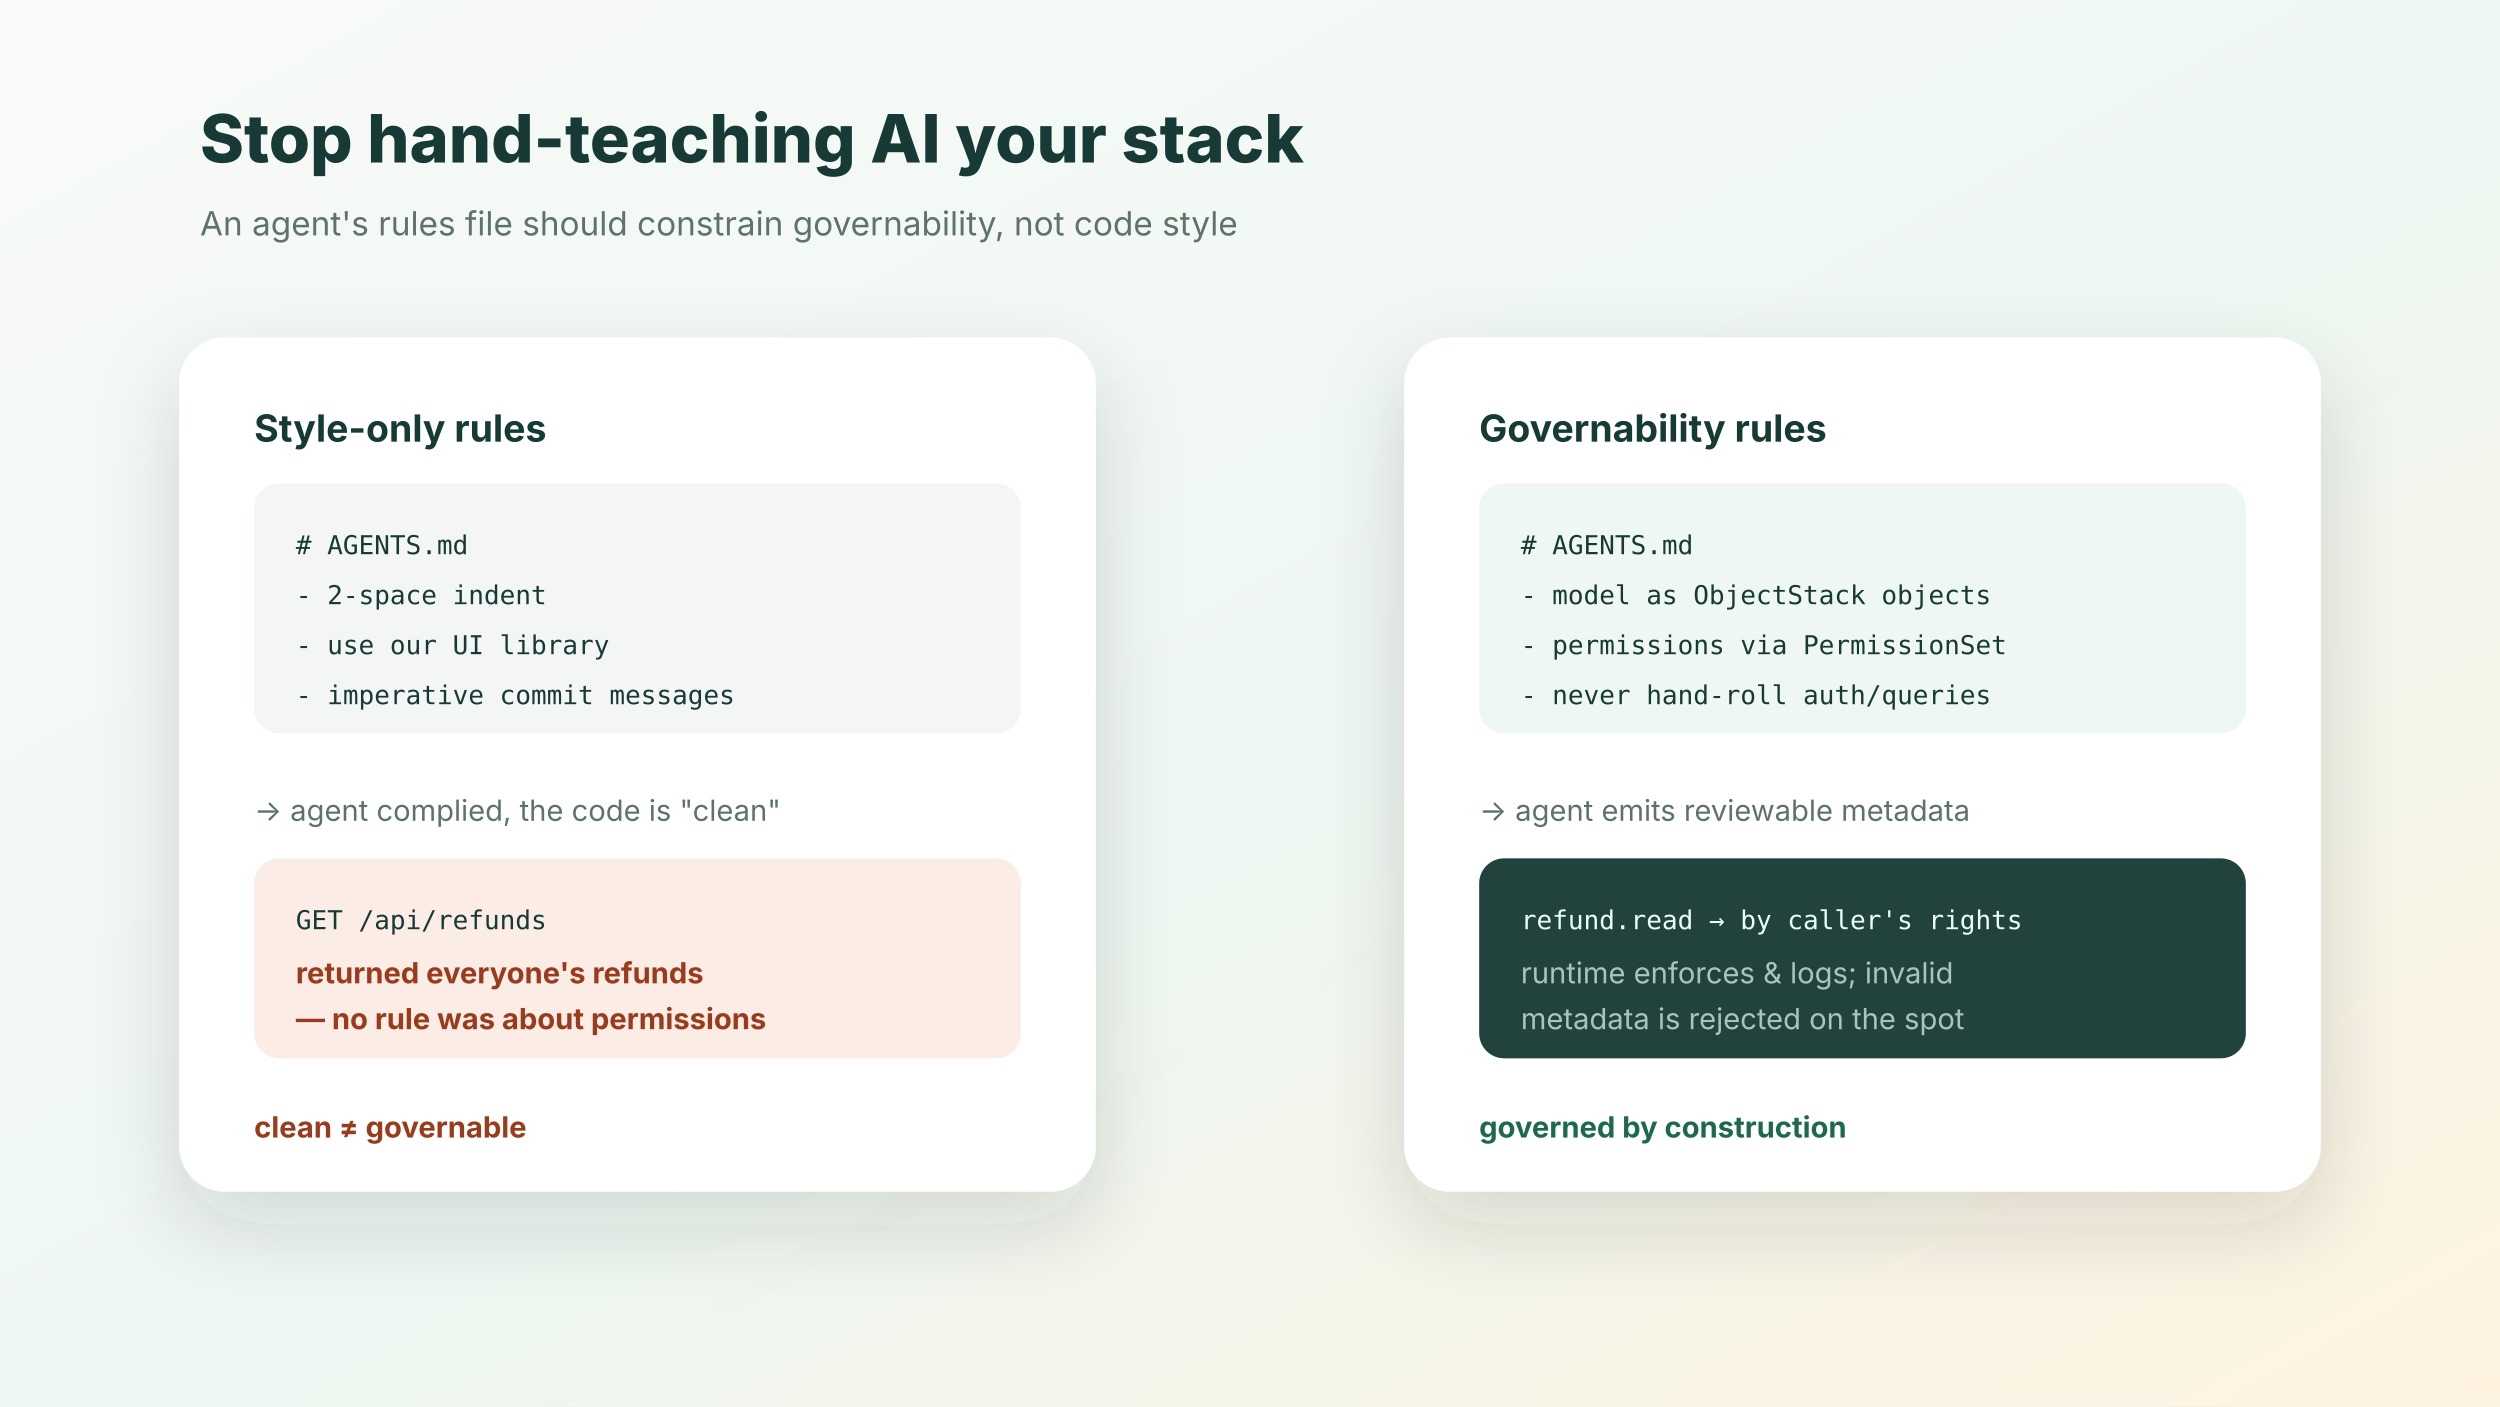
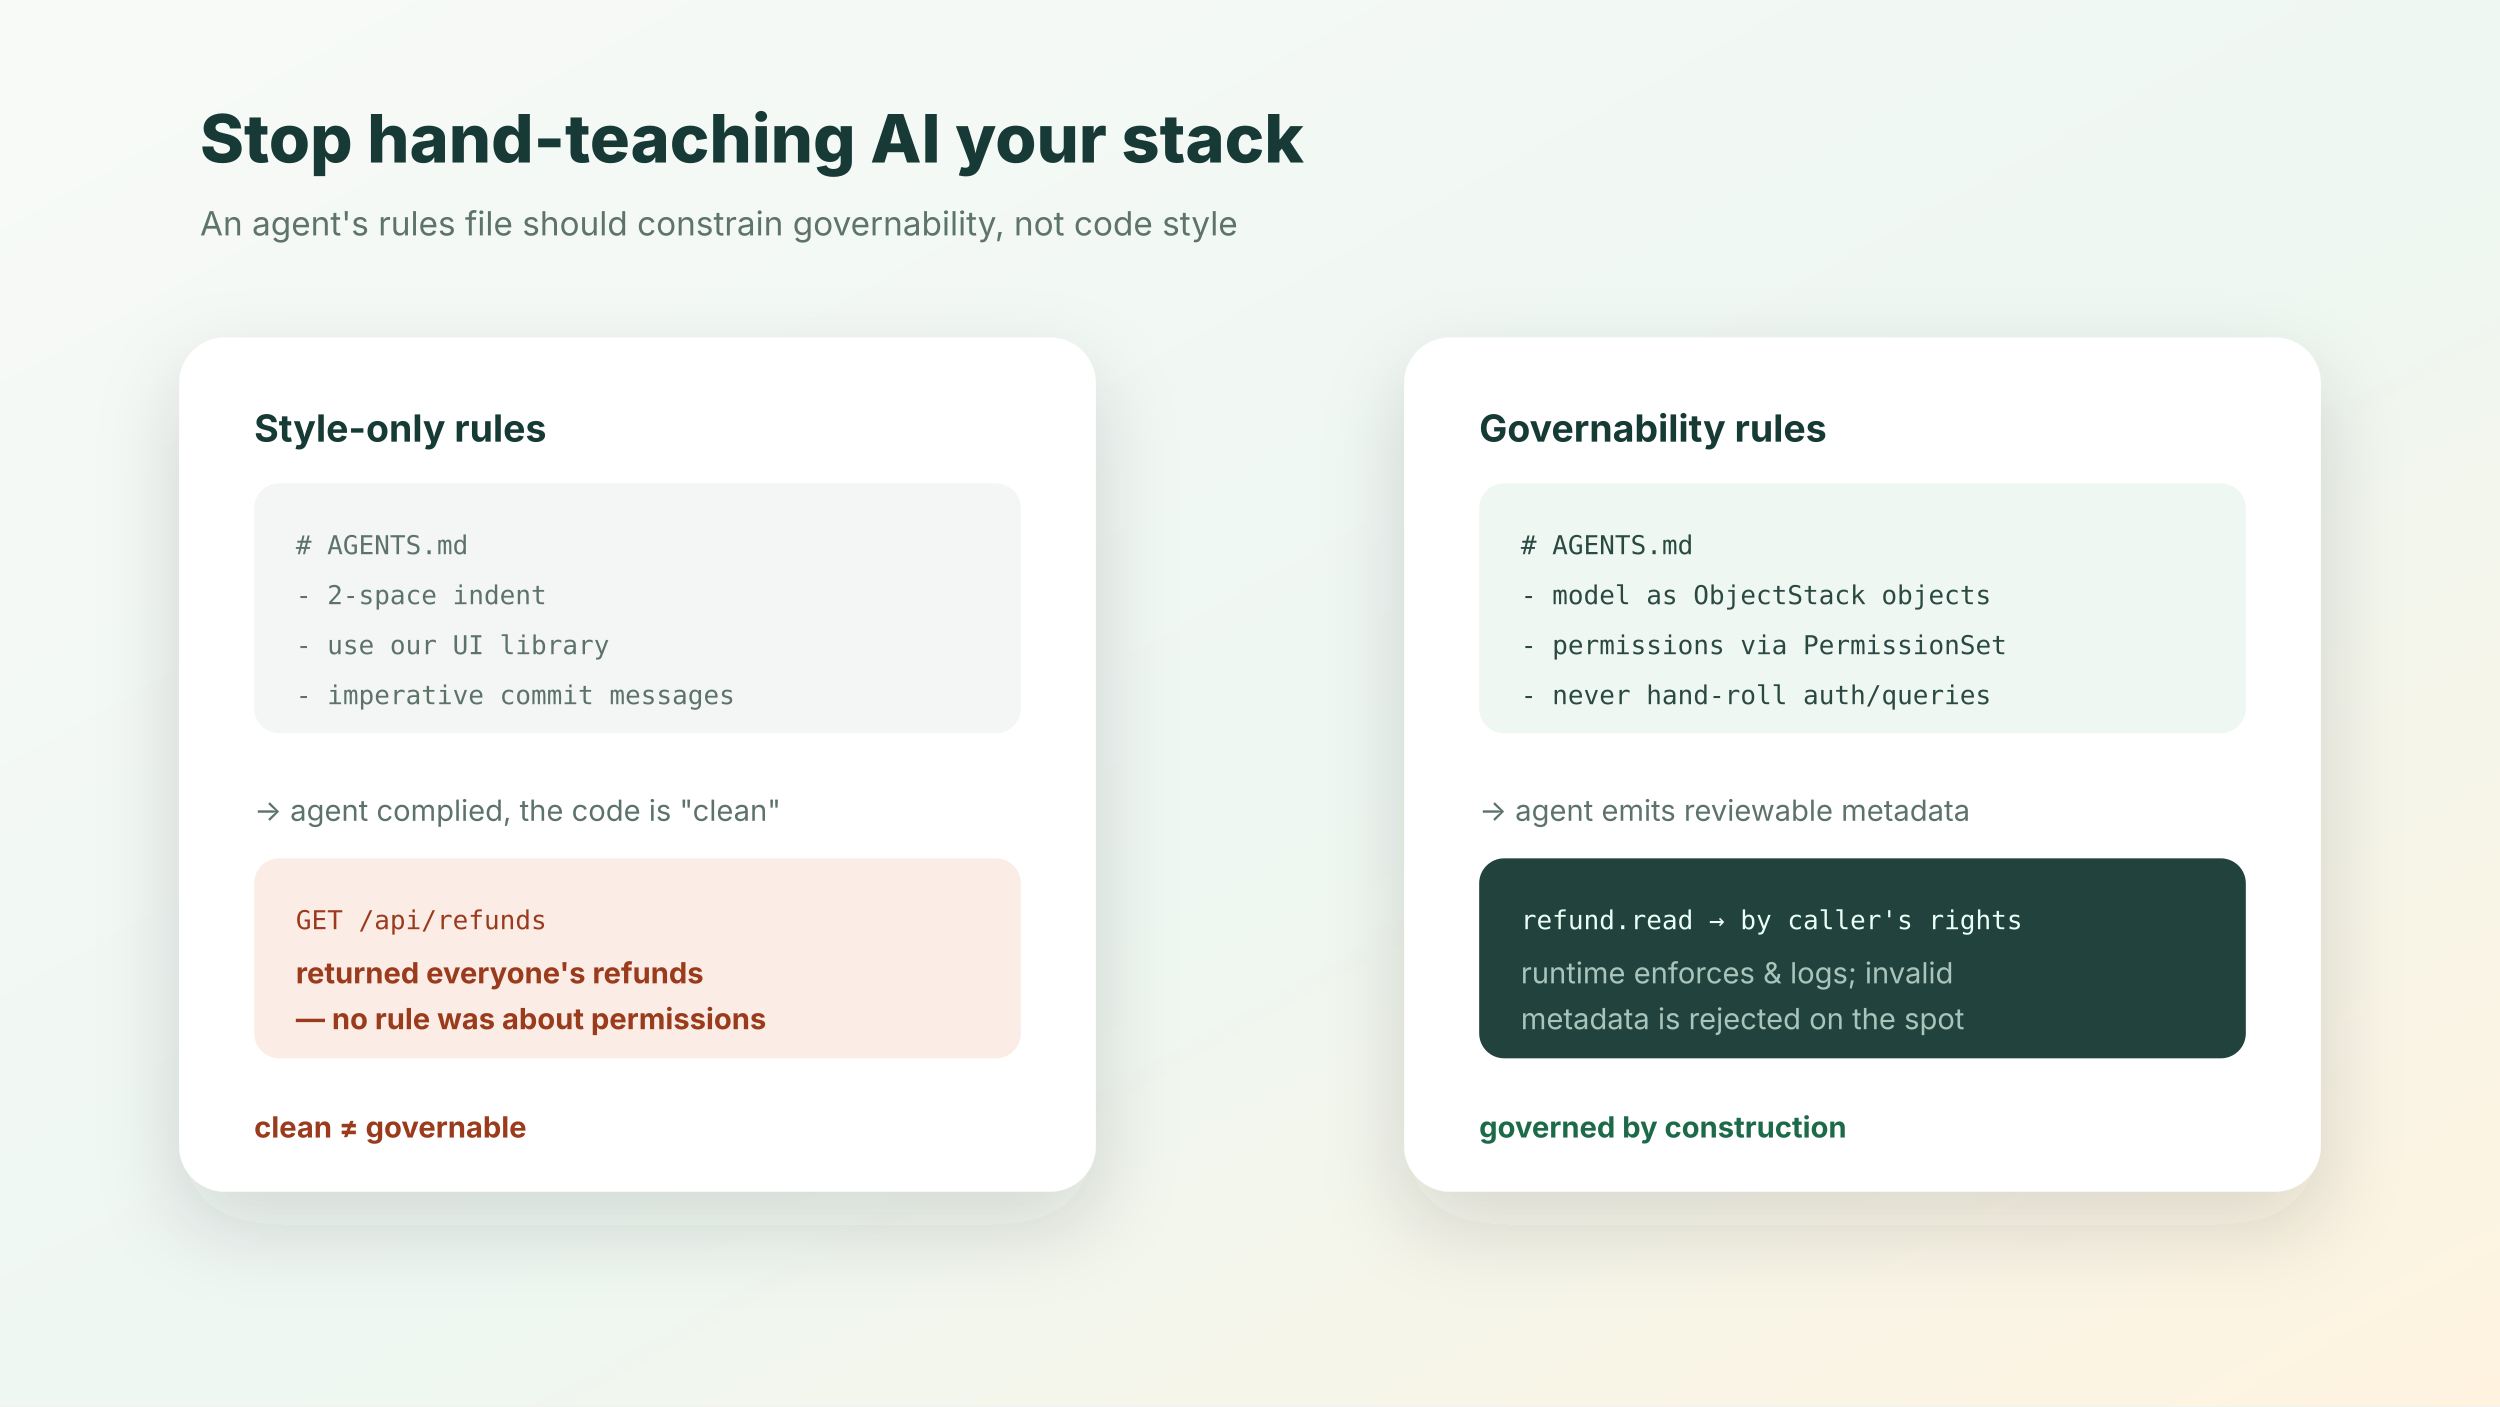
<svg xmlns="http://www.w3.org/2000/svg" viewBox="0 0 1200 675" role="img" aria-label="Style-only agent rules produce a leaky app; governability rules produce a governed app">
  <defs>
    <linearGradient id="bg" x1="0" x2="1" y1="0" y2="1">
      <stop stop-color="#f8faf7" />
      <stop offset=".55" stop-color="#eef7f2" />
      <stop offset="1" stop-color="#fff3df" />
    </linearGradient>
    <filter id="shadow" x="-20%" y="-20%" width="140%" height="150%">
      <feDropShadow dx="0" dy="16" stdDeviation="20" flood-color="#24342f" flood-opacity=".15" />
    </filter>
    <style>
      text{font-family:-apple-system,BlinkMacSystemFont,"Segoe UI",sans-serif;fill:#173a36}
      .tiny{font-size:16px;fill:#5d736b}.label{font-size:18px;font-weight:720}.invert{fill:#eafff6}.soft{fill:#5d736b;font-size:14px}
      .warn{font-size:14px;font-weight:650;fill:#9a3b1f}.ok{font-size:14px;font-weight:650;fill:#1f6b4a}.mono{font-family:ui-monospace,Menlo,monospace;font-size:12.5px}.mono text{font-family:inherit}
    </style>
  </defs>
  <rect width="1200" height="675" fill="url(#bg)" />
  <text x="96" y="78" font-size="32" font-weight="780">Stop hand-teaching AI your stack</text>
  <text x="96" y="113" class="tiny">An agent's rules file should constrain governability, not code style</text>
  <g transform="translate(86 162)" filter="url(#shadow)">
    <rect width="440" height="410" rx="22" fill="#ffffff" />
    <text x="36" y="50" class="label">Style-only rules</text>
    <g transform="translate(36 70)" class="mono" fill="#5d736b">
      <rect width="368" height="120" rx="12" fill="#f3f6f4" />
-       <text x="20" y="34"># AGENTS.md</text>
-       <text x="20" y="58">- 2-space indent</text>
-       <text x="20" y="82">- use our UI library</text>
-       <text x="20" y="106">- imperative commit messages</text>
+       <text x="20" y="34" style="fill:#5d736b"># AGENTS.md</text>
+       <text x="20" y="58" style="fill:#5d736b">- 2-space indent</text>
+       <text x="20" y="82" style="fill:#5d736b">- use our UI library</text>
+       <text x="20" y="106" style="fill:#5d736b">- imperative commit messages</text>
    </g>
    <text x="36" y="232" class="soft">→ agent complied, the code is "clean"</text>
    <g transform="translate(36 250)">
      <rect width="368" height="96" rx="12" fill="#fbece6" />
-       <text x="20" y="34" class="mono" fill="#9a3b1f">GET /api/refunds</text>
+       <text x="20" y="34" class="mono" style="fill:#9a3b1f">GET /api/refunds</text>
      <text x="20" y="60" class="warn">returned everyone's refunds</text>
      <text x="20" y="82" class="warn">— no rule was about permissions</text>
    </g>
    <text x="36" y="384" class="warn">clean ≠ governable</text>
  </g>
  <g transform="translate(674 162)" filter="url(#shadow)">
    <rect width="440" height="410" rx="22" fill="#ffffff" />
    <text x="36" y="50" class="label">Governability rules</text>
    <g transform="translate(36 70)" class="mono" fill="#2c4a43">
      <rect width="368" height="120" rx="12" fill="#eef7f1" />
-       <text x="20" y="34"># AGENTS.md</text>
-       <text x="20" y="58">- model as ObjectStack objects</text>
-       <text x="20" y="82">- permissions via PermissionSet</text>
-       <text x="20" y="106">- never hand-roll auth/queries</text>
+       <text x="20" y="34" style="fill:#2c4a43"># AGENTS.md</text>
+       <text x="20" y="58" style="fill:#2c4a43">- model as ObjectStack objects</text>
+       <text x="20" y="82" style="fill:#2c4a43">- permissions via PermissionSet</text>
+       <text x="20" y="106" style="fill:#2c4a43">- never hand-roll auth/queries</text>
    </g>
    <text x="36" y="232" class="soft">→ agent emits reviewable metadata</text>
    <g transform="translate(36 250)">
      <rect width="368" height="96" rx="12" fill="#22433d" />
      <text x="20" y="34" class="mono invert">refund.read → by caller's rights</text>
      <text x="20" y="60" class="soft" style="fill:#a9c4ba">runtime enforces &amp; logs; invalid</text>
      <text x="20" y="82" class="soft" style="fill:#a9c4ba">metadata is rejected on the spot</text>
    </g>
    <text x="36" y="384" class="ok">governed by construction</text>
  </g>
</svg>
